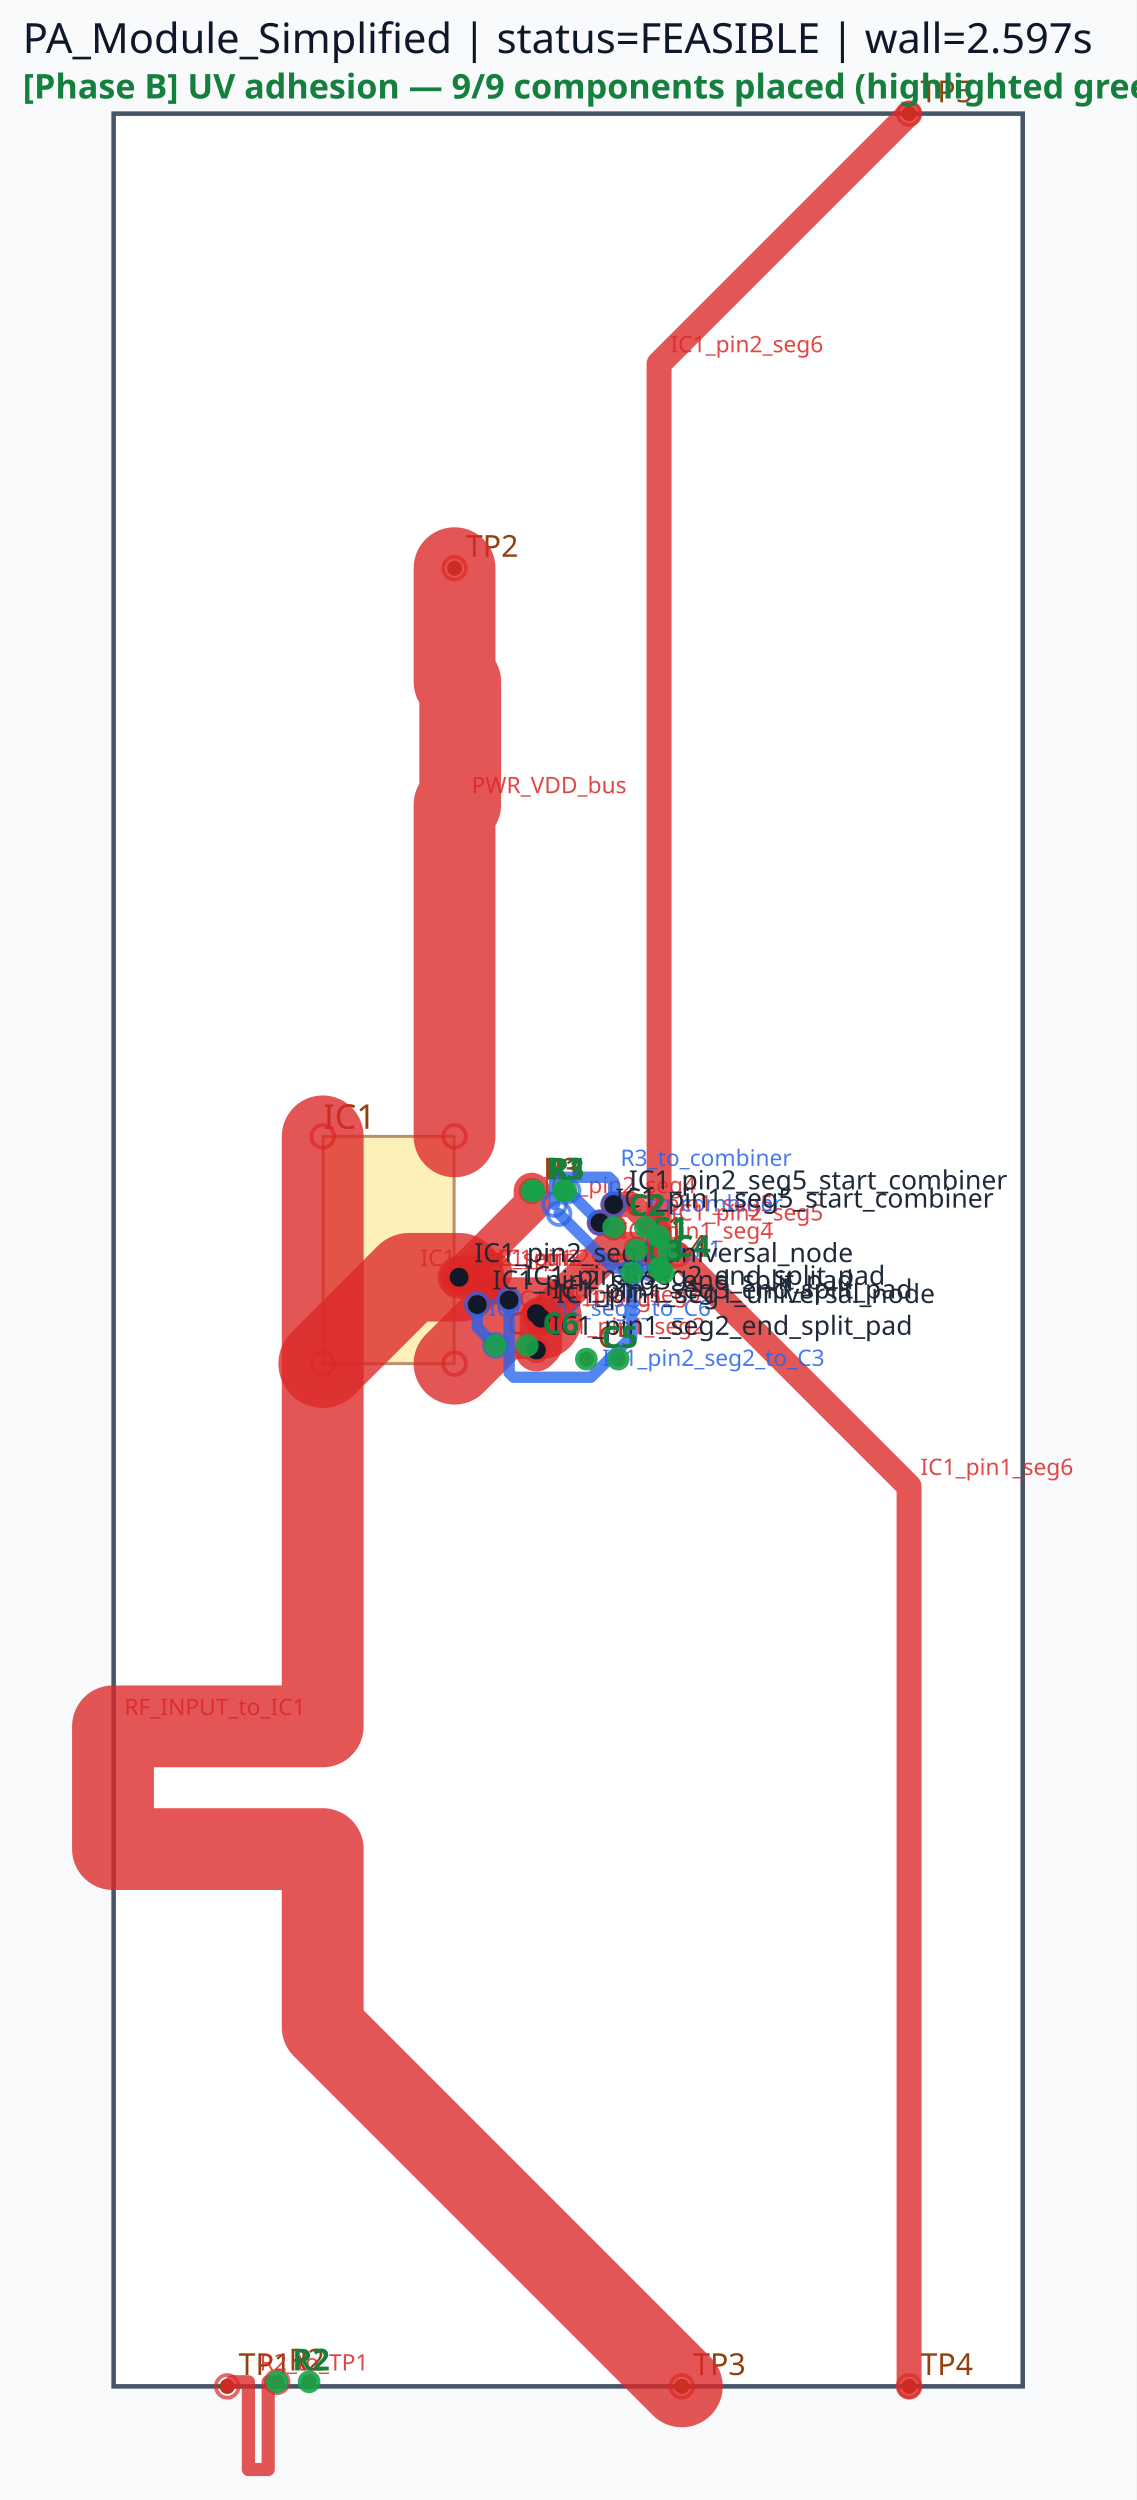
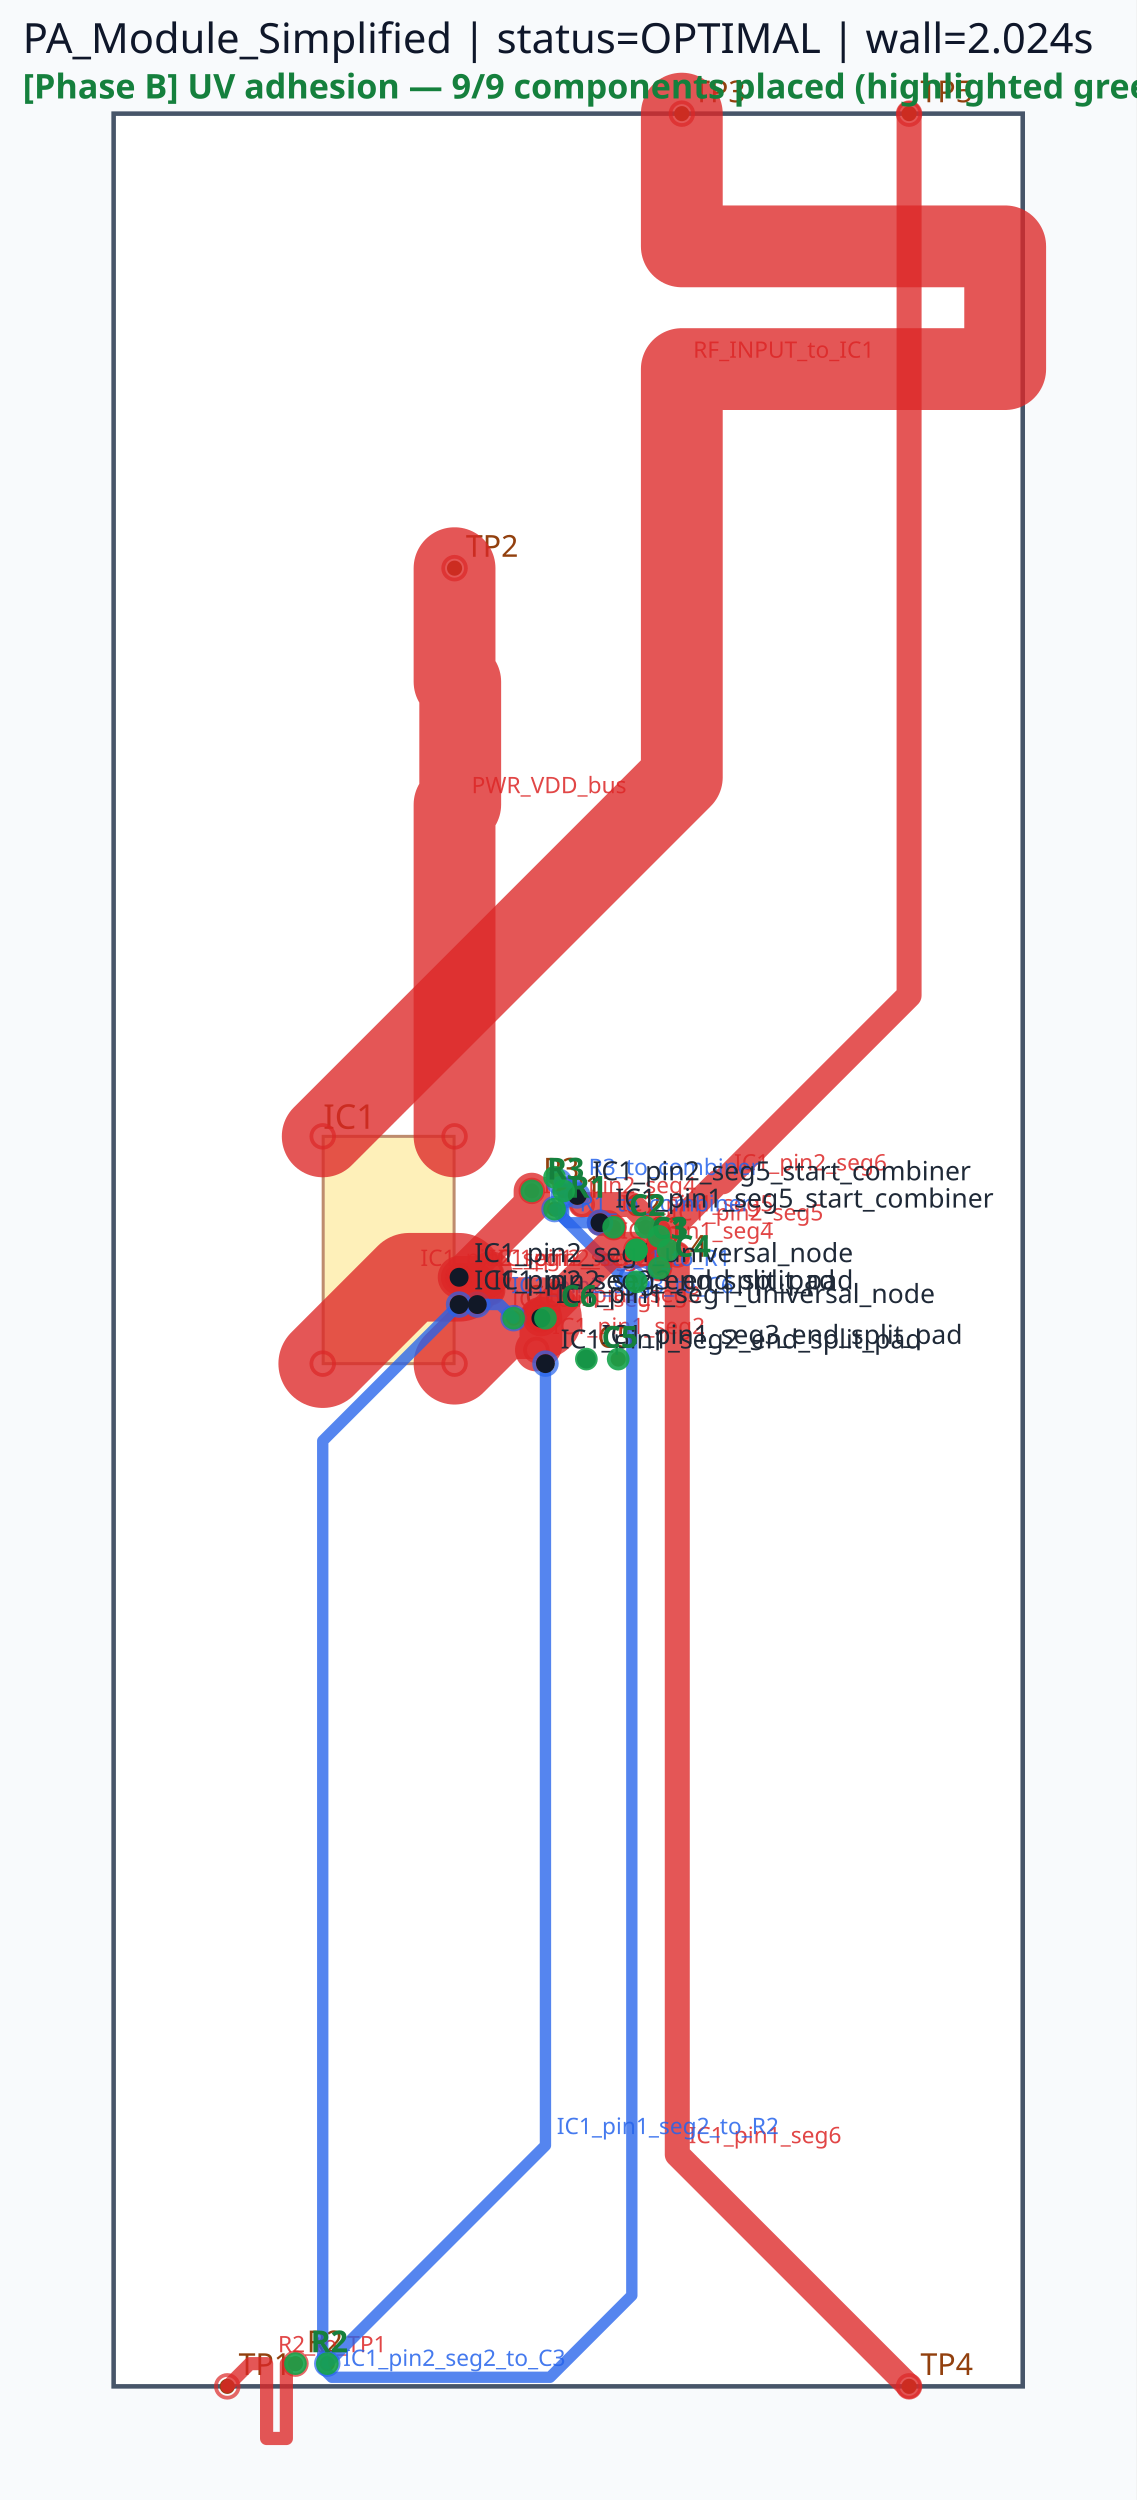
<svg xmlns="http://www.w3.org/2000/svg" viewBox="0 0 300.0 660.0" width="300.0" height="660.0">
  <rect x="0" y="0" width="100%" height="100%" fill="#f8fafc" />
  <rect x="30.00" y="30.00" width="240.00" height="600.00" fill="#ffffff" stroke="#475569" stroke-width="1.2" />
  <rect x="85.32" y="300.00" width="34.56" height="60.00" fill="#fde68a" stroke="#92400e" stroke-width="0.8" opacity="0.6" />
  <text x="85.32" y="298.00" font-family="sans-serif" font-size="9" fill="#92400e">IC1</text>
  <circle cx="60.00" cy="630.00" r="2" fill="#92400e" />
  <text x="63.00" y="627.00" font-family="sans-serif" font-size="8" fill="#92400e">TP1</text>
  <circle cx="120.00" cy="150.00" r="2" fill="#92400e" />
  <text x="123.00" y="147.00" font-family="sans-serif" font-size="8" fill="#92400e">TP2</text>
-   <circle cx="180.00" cy="630.00" r="2" fill="#92400e" />
-   <text x="183.00" y="627.00" font-family="sans-serif" font-size="8" fill="#92400e">TP3</text>
+   <circle cx="180.00" cy="30.00" r="2" fill="#92400e" />
+   <text x="183.00" y="27.00" font-family="sans-serif" font-size="8" fill="#92400e">TP3</text>
  <circle cx="240.00" cy="630.00" r="2" fill="#92400e" />
  <text x="243.00" y="627.00" font-family="sans-serif" font-size="8" fill="#92400e">TP4</text>
  <circle cx="240.00" cy="30.00" r="2" fill="#92400e" />
  <text x="243.00" y="27.00" font-family="sans-serif" font-size="8" fill="#92400e">TP5</text>
  <circle cx="168.00" cy="330.00" r="2" fill="#92400e" />
-   <circle cx="176.40" cy="330.00" r="2" fill="#92400e" />
+   <circle cx="168.00" cy="338.40" r="2" fill="#92400e" />
  <text x="171.00" y="327.00" font-family="sans-serif" font-size="8" fill="#92400e">C1</text>
-   <circle cx="141.00" cy="314.41" r="2" fill="#92400e" />
-   <circle cx="149.40" cy="314.41" r="2" fill="#92400e" />
-   <text x="144.00" y="311.41" font-family="sans-serif" font-size="8" fill="#92400e">R1</text>
+   <circle cx="146.40" cy="319.20" r="2" fill="#92400e" />
+   <circle cx="146.40" cy="310.80" r="2" fill="#92400e" />
+   <text x="149.40" y="316.20" font-family="sans-serif" font-size="8" fill="#92400e">R1</text>
  <circle cx="162.00" cy="324.00" r="2" fill="#92400e" />
  <circle cx="170.40" cy="324.00" r="2" fill="#92400e" />
  <text x="165.00" y="321.00" font-family="sans-serif" font-size="8" fill="#92400e">C2</text>
-   <circle cx="73.20" cy="628.80" r="2" fill="#92400e" />
-   <circle cx="81.60" cy="628.80" r="2" fill="#92400e" />
-   <text x="76.20" y="625.80" font-family="sans-serif" font-size="8" fill="#92400e">R2</text>
-   <circle cx="166.80" cy="336.00" r="2" fill="#92400e" />
-   <circle cx="175.20" cy="336.00" r="2" fill="#92400e" />
-   <text x="169.80" y="333.00" font-family="sans-serif" font-size="8" fill="#92400e">C3</text>
+   <circle cx="78.00" cy="624.00" r="2" fill="#92400e" />
+   <circle cx="86.40" cy="624.00" r="2" fill="#92400e" />
+   <text x="81.00" y="621.00" font-family="sans-serif" font-size="8" fill="#92400e">R2</text>
+   <circle cx="168.00" cy="330.00" r="2" fill="#92400e" />
+   <circle cx="176.40" cy="330.00" r="2" fill="#92400e" />
+   <text x="171.00" y="327.00" font-family="sans-serif" font-size="8" fill="#92400e">C3</text>
  <circle cx="140.40" cy="314.40" r="2" fill="#92400e" />
  <circle cx="148.80" cy="314.40" r="2" fill="#92400e" />
  <text x="143.40" y="311.40" font-family="sans-serif" font-size="8" fill="#92400e">R3</text>
  <circle cx="174.00" cy="334.80" r="2" fill="#92400e" />
  <circle cx="174.00" cy="326.40" r="2" fill="#92400e" />
  <text x="177.00" y="331.80" font-family="sans-serif" font-size="8" fill="#92400e">C4</text>
  <circle cx="154.80" cy="358.80" r="2" fill="#92400e" />
  <circle cx="163.20" cy="358.80" r="2" fill="#92400e" />
  <text x="157.80" y="355.80" font-family="sans-serif" font-size="8" fill="#92400e">C5</text>
-   <circle cx="139.20" cy="355.20" r="2" fill="#92400e" />
-   <circle cx="130.80" cy="355.20" r="2" fill="#92400e" />
-   <text x="133.80" y="352.20" font-family="sans-serif" font-size="8" fill="#92400e">C6</text>
+   <circle cx="144.00" cy="348.00" r="2" fill="#92400e" />
+   <circle cx="135.60" cy="348.00" r="2" fill="#92400e" />
+   <text x="138.60" y="345.00" font-family="sans-serif" font-size="8" fill="#92400e">C6</text>
  <polyline points="85.20,360.00 108.00,337.20 121.20,337.20" fill="none" stroke="#dc2626" stroke-width="23.40" stroke-linecap="round" stroke-linejoin="round" opacity="0.78" />
  <circle cx="85.20" cy="360.00" r="3" fill="none" stroke="#dc2626" stroke-width="1.0" opacity="0.7" />
  <circle cx="121.20" cy="337.20" r="3" fill="none" stroke="#dc2626" stroke-width="1.0" opacity="0.7" />
  <text x="111.00" y="334.20" font-family="sans-serif" font-size="6" fill="#dc2626" opacity="0.85">IC1_pin2_seg1</text>
  <polyline points="120.00,360.00 132.00,348.00 142.80,348.00" fill="none" stroke="#dc2626" stroke-width="21.60" stroke-linecap="round" stroke-linejoin="round" opacity="0.78" />
  <circle cx="120.00" cy="360.00" r="3" fill="none" stroke="#dc2626" stroke-width="1.0" opacity="0.7" />
  <circle cx="142.80" cy="348.00" r="3" fill="none" stroke="#dc2626" stroke-width="1.0" opacity="0.7" />
  <text x="135.00" y="345.00" font-family="sans-serif" font-size="6" fill="#dc2626" opacity="0.85">IC1_pin1_seg1</text>
-   <polyline points="142.80,348.00 160.80,330.00 168.00,330.00" fill="none" stroke="#dc2626" stroke-width="9.60" stroke-linecap="round" stroke-linejoin="round" opacity="0.78" />
-   <circle cx="142.80" cy="348.00" r="3" fill="none" stroke="#dc2626" stroke-width="1.0" opacity="0.7" />
-   <circle cx="168.00" cy="330.00" r="3" fill="none" stroke="#dc2626" stroke-width="1.0" opacity="0.7" />
-   <text x="163.80" y="327.00" font-family="sans-serif" font-size="6" fill="#dc2626" opacity="0.85">IC1_pin1_seg4</text>
  <polyline points="121.20,337.20 140.40,318.00 140.40,314.40" fill="none" stroke="#dc2626" stroke-width="9.60" stroke-linecap="round" stroke-linejoin="round" opacity="0.78" />
  <circle cx="121.20" cy="337.20" r="3" fill="none" stroke="#dc2626" stroke-width="1.0" opacity="0.7" />
  <circle cx="140.40" cy="314.40" r="3" fill="none" stroke="#dc2626" stroke-width="1.0" opacity="0.7" />
  <text x="143.40" y="315.00" font-family="sans-serif" font-size="6" fill="#dc2626" opacity="0.85">IC1_pin2_seg4</text>
-   <polyline points="121.20,337.20 128.40,337.20 129.60,336.00" fill="none" stroke="#dc2626" stroke-width="11.28" stroke-linecap="round" stroke-linejoin="round" opacity="0.78" />
-   <circle cx="121.20" cy="337.20" r="3" fill="none" stroke="#dc2626" stroke-width="1.0" opacity="0.7" />
-   <circle cx="129.60" cy="336.00" r="3" fill="none" stroke="#dc2626" stroke-width="1.0" opacity="0.7" />
-   <text x="131.40" y="334.20" font-family="sans-serif" font-size="6" fill="#dc2626" opacity="0.85">IC1_pin2_seg2</text>
+   <polyline points="142.80,348.00 142.80,355.20 141.60,356.40" fill="none" stroke="#dc2626" stroke-width="11.28" stroke-linecap="round" stroke-linejoin="round" opacity="0.78" />
+   <circle cx="142.80" cy="348.00" r="3" fill="none" stroke="#dc2626" stroke-width="1.0" opacity="0.7" />
+   <circle cx="141.60" cy="356.40" r="3" fill="none" stroke="#dc2626" stroke-width="1.0" opacity="0.7" />
+   <text x="145.80" y="352.20" font-family="sans-serif" font-size="6" fill="#dc2626" opacity="0.85">IC1_pin1_seg2</text>
  <polyline points="158.40,322.80 160.80,322.80 162.00,324.00" fill="none" stroke="#dc2626" stroke-width="6.60" stroke-linecap="round" stroke-linejoin="round" opacity="0.78" />
  <circle cx="158.40" cy="322.80" r="3" fill="none" stroke="#dc2626" stroke-width="1.0" opacity="0.7" />
  <circle cx="162.00" cy="324.00" r="3" fill="none" stroke="#dc2626" stroke-width="1.0" opacity="0.7" />
  <text x="163.80" y="319.80" font-family="sans-serif" font-size="6" fill="#dc2626" opacity="0.85">IC1_pin1_seg5</text>
-   <polyline points="121.20,337.20 126.00,337.20 129.60,340.80" fill="none" stroke="#dc2626" stroke-width="7.62" stroke-linecap="round" stroke-linejoin="round" opacity="0.78" />
-   <circle cx="121.20" cy="337.20" r="3" fill="none" stroke="#dc2626" stroke-width="1.0" opacity="0.7" />
-   <circle cx="129.60" cy="340.80" r="3" fill="none" stroke="#dc2626" stroke-width="1.0" opacity="0.7" />
-   <text x="129.00" y="334.20" font-family="sans-serif" font-size="6" fill="#dc2626" opacity="0.85">IC1_pin2_seg3</text>
-   <polyline points="180.00,630.00 85.20,535.20 85.20,488.16 29.83,488.16 29.83,455.76 85.20,455.76 85.20,347.04 85.20,300.00" fill="none" stroke="#dc2626" stroke-width="21.60" stroke-linecap="round" stroke-linejoin="round" opacity="0.78" />
-   <circle cx="180.00" cy="630.00" r="3" fill="none" stroke="#dc2626" stroke-width="1.0" opacity="0.7" />
-   <circle cx="85.20" cy="300.00" r="3" fill="none" stroke="#dc2626" stroke-width="1.0" opacity="0.7" />
-   <text x="32.83" y="452.76" font-family="sans-serif" font-size="6" fill="#dc2626" opacity="0.85">RF_INPUT_to_IC1</text>
-   <polyline points="120.00,150.00 120.00,180.00 121.50,180.00 121.50,212.40 120.00,212.40 120.00,270.00 120.00,300.00" fill="none" stroke="#dc2626" stroke-width="21.60" stroke-linecap="round" stroke-linejoin="round" opacity="0.78" />
-   <circle cx="120.00" cy="150.00" r="3" fill="none" stroke="#dc2626" stroke-width="1.0" opacity="0.7" />
-   <circle cx="120.00" cy="300.00" r="3" fill="none" stroke="#dc2626" stroke-width="1.0" opacity="0.7" />
-   <text x="124.50" y="209.40" font-family="sans-serif" font-size="6" fill="#dc2626" opacity="0.85">PWR_VDD_bus</text>
-   <polyline points="178.80,331.20 240.00,392.40 240.00,630.00" fill="none" stroke="#dc2626" stroke-width="6.60" stroke-linecap="round" stroke-linejoin="round" opacity="0.78" />
-   <circle cx="178.80" cy="331.20" r="3" fill="none" stroke="#dc2626" stroke-width="1.0" opacity="0.7" />
-   <circle cx="240.00" cy="630.00" r="3" fill="none" stroke="#dc2626" stroke-width="1.0" opacity="0.7" />
-   <text x="243.00" y="389.40" font-family="sans-serif" font-size="6" fill="#dc2626" opacity="0.85">IC1_pin1_seg6</text>
-   <polyline points="174.00,332.40 174.00,96.00 240.00,30.00" fill="none" stroke="#dc2626" stroke-width="6.60" stroke-linecap="round" stroke-linejoin="round" opacity="0.78" />
-   <circle cx="174.00" cy="332.40" r="3" fill="none" stroke="#dc2626" stroke-width="1.0" opacity="0.7" />
-   <circle cx="240.00" cy="30.00" r="3" fill="none" stroke="#dc2626" stroke-width="1.0" opacity="0.7" />
-   <text x="177.00" y="93.00" font-family="sans-serif" font-size="6" fill="#dc2626" opacity="0.85">IC1_pin2_seg6</text>
-   <polyline points="73.20,628.80 70.80,628.80 70.80,651.95 65.58,651.95 65.58,628.80 63.60,628.80 61.20,628.80 60.00,630.00" fill="none" stroke="#dc2626" stroke-width="3.48" stroke-linecap="round" stroke-linejoin="round" opacity="0.78" />
-   <circle cx="73.20" cy="628.80" r="3" fill="none" stroke="#dc2626" stroke-width="1.0" opacity="0.7" />
-   <circle cx="60.00" cy="630.00" r="3" fill="none" stroke="#dc2626" stroke-width="1.0" opacity="0.7" />
-   <text x="68.58" y="625.80" font-family="sans-serif" font-size="6" fill="#dc2626" opacity="0.85">R2_to_TP1</text>
-   <polyline points="150.00,314.40 158.40,322.80" fill="none" stroke="#2563eb" stroke-width="3.00" stroke-linecap="round" stroke-linejoin="round" opacity="0.78" />
-   <circle cx="150.00" cy="314.40" r="3" fill="none" stroke="#2563eb" stroke-width="1.0" opacity="0.7" />
-   <circle cx="158.40" cy="322.80" r="3" fill="none" stroke="#2563eb" stroke-width="1.0" opacity="0.7" />
-   <text x="161.40" y="319.80" font-family="sans-serif" font-size="6" fill="#2563eb" opacity="0.85">R1_to_combiner</text>
-   <polyline points="126.00,344.40 126.00,350.40 130.80,355.20" fill="none" stroke="#2563eb" stroke-width="3.00" stroke-linecap="round" stroke-linejoin="round" opacity="0.78" />
-   <circle cx="126.00" cy="344.40" r="3" fill="none" stroke="#2563eb" stroke-width="1.0" opacity="0.7" />
-   <circle cx="130.80" cy="355.20" r="3" fill="none" stroke="#2563eb" stroke-width="1.0" opacity="0.7" />
-   <text x="129.00" y="347.40" font-family="sans-serif" font-size="6" fill="#2563eb" opacity="0.85">IC1_pin2_seg3_to_C6</text>
-   <polyline points="162.00,318.00 166.80,318.00 174.00,325.20 174.00,334.80" fill="none" stroke="#dc2626" stroke-width="6.60" stroke-linecap="round" stroke-linejoin="round" opacity="0.78" />
-   <circle cx="162.00" cy="318.00" r="3" fill="none" stroke="#dc2626" stroke-width="1.0" opacity="0.7" />
+   <polyline points="153.60,318.00 166.80,318.00 174.00,325.20 174.00,334.80" fill="none" stroke="#dc2626" stroke-width="6.60" stroke-linecap="round" stroke-linejoin="round" opacity="0.78" />
+   <circle cx="153.60" cy="318.00" r="3" fill="none" stroke="#dc2626" stroke-width="1.0" opacity="0.7" />
  <circle cx="174.00" cy="334.80" r="3" fill="none" stroke="#dc2626" stroke-width="1.0" opacity="0.7" />
  <text x="177.00" y="322.20" font-family="sans-serif" font-size="6" fill="#dc2626" opacity="0.85">IC1_pin2_seg5</text>
  <polyline points="142.80,348.00 141.60,346.80" fill="none" stroke="#dc2626" stroke-width="7.62" stroke-linecap="round" stroke-linejoin="round" opacity="0.78" />
  <circle cx="142.80" cy="348.00" r="3" fill="none" stroke="#dc2626" stroke-width="1.0" opacity="0.7" />
  <circle cx="141.60" cy="346.80" r="3" fill="none" stroke="#dc2626" stroke-width="1.0" opacity="0.7" />
  <text x="144.60" y="343.80" font-family="sans-serif" font-size="6" fill="#dc2626" opacity="0.85">IC1_pin1_seg3</text>
-   <polyline points="142.80,348.00 142.80,355.20 141.60,356.40" fill="none" stroke="#dc2626" stroke-width="11.28" stroke-linecap="round" stroke-linejoin="round" opacity="0.78" />
+   <polyline points="121.20,337.20 126.00,337.20 129.60,340.80" fill="none" stroke="#dc2626" stroke-width="7.62" stroke-linecap="round" stroke-linejoin="round" opacity="0.78" />
+   <circle cx="121.20" cy="337.20" r="3" fill="none" stroke="#dc2626" stroke-width="1.0" opacity="0.7" />
+   <circle cx="129.60" cy="340.80" r="3" fill="none" stroke="#dc2626" stroke-width="1.0" opacity="0.7" />
+   <text x="129.00" y="334.20" font-family="sans-serif" font-size="6" fill="#dc2626" opacity="0.85">IC1_pin2_seg3</text>
+   <polyline points="180.00,30.00 180.00,65.04 265.37,65.04 265.37,97.44 180.00,97.44 180.00,170.16 180.00,205.20 85.20,300.00" fill="none" stroke="#dc2626" stroke-width="21.60" stroke-linecap="round" stroke-linejoin="round" opacity="0.78" />
+   <circle cx="180.00" cy="30.00" r="3" fill="none" stroke="#dc2626" stroke-width="1.0" opacity="0.7" />
+   <circle cx="85.20" cy="300.00" r="3" fill="none" stroke="#dc2626" stroke-width="1.0" opacity="0.7" />
+   <text x="183.00" y="94.44" font-family="sans-serif" font-size="6" fill="#dc2626" opacity="0.85">RF_INPUT_to_IC1</text>
+   <polyline points="120.00,150.00 120.00,180.00 121.50,180.00 121.50,212.40 120.00,212.40 120.00,270.00 120.00,300.00" fill="none" stroke="#dc2626" stroke-width="21.60" stroke-linecap="round" stroke-linejoin="round" opacity="0.78" />
+   <circle cx="120.00" cy="150.00" r="3" fill="none" stroke="#dc2626" stroke-width="1.0" opacity="0.7" />
+   <circle cx="120.00" cy="300.00" r="3" fill="none" stroke="#dc2626" stroke-width="1.0" opacity="0.7" />
+   <text x="124.50" y="209.40" font-family="sans-serif" font-size="6" fill="#dc2626" opacity="0.85">PWR_VDD_bus</text>
+   <polyline points="178.80,331.20 178.80,568.80 240.00,630.00" fill="none" stroke="#dc2626" stroke-width="6.60" stroke-linecap="round" stroke-linejoin="round" opacity="0.78" />
+   <circle cx="178.80" cy="331.20" r="3" fill="none" stroke="#dc2626" stroke-width="1.0" opacity="0.7" />
+   <circle cx="240.00" cy="630.00" r="3" fill="none" stroke="#dc2626" stroke-width="1.0" opacity="0.7" />
+   <text x="181.80" y="565.80" font-family="sans-serif" font-size="6" fill="#dc2626" opacity="0.85">IC1_pin1_seg6</text>
+   <polyline points="174.00,332.40 174.00,327.60 189.60,312.00 190.80,312.00 240.00,262.80 240.00,30.00" fill="none" stroke="#dc2626" stroke-width="6.60" stroke-linecap="round" stroke-linejoin="round" opacity="0.78" />
+   <circle cx="174.00" cy="332.40" r="3" fill="none" stroke="#dc2626" stroke-width="1.0" opacity="0.7" />
+   <circle cx="240.00" cy="30.00" r="3" fill="none" stroke="#dc2626" stroke-width="1.0" opacity="0.7" />
+   <text x="193.80" y="309.00" font-family="sans-serif" font-size="6" fill="#dc2626" opacity="0.85">IC1_pin2_seg6</text>
+   <polyline points="78.00,624.00 75.60,624.00 75.60,643.76 70.38,643.76 70.38,624.00 68.40,624.00 66.00,624.00 60.00,630.00" fill="none" stroke="#dc2626" stroke-width="3.48" stroke-linecap="round" stroke-linejoin="round" opacity="0.78" />
+   <circle cx="78.00" cy="624.00" r="3" fill="none" stroke="#dc2626" stroke-width="1.0" opacity="0.7" />
+   <circle cx="60.00" cy="630.00" r="3" fill="none" stroke="#dc2626" stroke-width="1.0" opacity="0.7" />
+   <text x="73.38" y="621.00" font-family="sans-serif" font-size="6" fill="#dc2626" opacity="0.85">R2_to_TP1</text>
+   <polyline points="144.00,360.00 144.00,566.40 86.40,624.00" fill="none" stroke="#2563eb" stroke-width="3.00" stroke-linecap="round" stroke-linejoin="round" opacity="0.78" />
+   <circle cx="144.00" cy="360.00" r="3" fill="none" stroke="#2563eb" stroke-width="1.0" opacity="0.7" />
+   <circle cx="86.40" cy="624.00" r="3" fill="none" stroke="#2563eb" stroke-width="1.0" opacity="0.7" />
+   <text x="147.00" y="563.40" font-family="sans-serif" font-size="6" fill="#2563eb" opacity="0.85">IC1_pin1_seg2_to_R2</text>
+   <polyline points="169.20,337.20 164.40,337.20 146.40,319.20" fill="none" stroke="#2563eb" stroke-width="3.00" stroke-linecap="round" stroke-linejoin="round" opacity="0.78" />
+   <circle cx="169.20" cy="337.20" r="3" fill="none" stroke="#2563eb" stroke-width="1.0" opacity="0.7" />
+   <circle cx="146.40" cy="319.20" r="3" fill="none" stroke="#2563eb" stroke-width="1.0" opacity="0.7" />
+   <text x="167.40" y="334.20" font-family="sans-serif" font-size="6" fill="#2563eb" opacity="0.85">C1_to_R1</text>
+   <polyline points="148.80,315.60 148.80,321.60 150.00,322.80 158.40,322.80" fill="none" stroke="#2563eb" stroke-width="3.00" stroke-linecap="round" stroke-linejoin="round" opacity="0.78" />
+   <circle cx="148.80" cy="315.60" r="3" fill="none" stroke="#2563eb" stroke-width="1.0" opacity="0.7" />
+   <circle cx="158.40" cy="322.80" r="3" fill="none" stroke="#2563eb" stroke-width="1.0" opacity="0.7" />
+   <text x="153.00" y="319.80" font-family="sans-serif" font-size="6" fill="#2563eb" opacity="0.85">R1_to_combiner</text>
+   <polyline points="147.60,312.00 151.20,312.00 152.40,313.20 152.40,315.60" fill="none" stroke="#2563eb" stroke-width="3.00" stroke-linecap="round" stroke-linejoin="round" opacity="0.78" />
+   <circle cx="147.60" cy="312.00" r="3" fill="none" stroke="#2563eb" stroke-width="1.0" opacity="0.7" />
+   <circle cx="152.40" cy="315.60" r="3" fill="none" stroke="#2563eb" stroke-width="1.0" opacity="0.7" />
+   <text x="155.40" y="310.20" font-family="sans-serif" font-size="6" fill="#2563eb" opacity="0.85">R3_to_combiner</text>
+   <polyline points="126.00,344.40 132.00,344.40 135.60,348.00" fill="none" stroke="#2563eb" stroke-width="3.00" stroke-linecap="round" stroke-linejoin="round" opacity="0.78" />
+   <circle cx="126.00" cy="344.40" r="3" fill="none" stroke="#2563eb" stroke-width="1.0" opacity="0.7" />
+   <circle cx="135.60" cy="348.00" r="3" fill="none" stroke="#2563eb" stroke-width="1.0" opacity="0.7" />
+   <text x="135.00" y="341.40" font-family="sans-serif" font-size="6" fill="#2563eb" opacity="0.85">IC1_pin2_seg3_to_C6</text>
+   <polyline points="142.80,348.00 160.80,330.00 168.00,330.00" fill="none" stroke="#dc2626" stroke-width="9.60" stroke-linecap="round" stroke-linejoin="round" opacity="0.78" />
  <circle cx="142.80" cy="348.00" r="3" fill="none" stroke="#dc2626" stroke-width="1.0" opacity="0.7" />
-   <circle cx="141.60" cy="356.40" r="3" fill="none" stroke="#dc2626" stroke-width="1.0" opacity="0.7" />
-   <text x="145.80" y="352.20" font-family="sans-serif" font-size="6" fill="#dc2626" opacity="0.85">IC1_pin1_seg2</text>
-   <polyline points="134.40,343.20 134.40,362.40 135.60,363.60 156.00,363.60 166.80,352.80 166.80,336.00" fill="none" stroke="#2563eb" stroke-width="3.00" stroke-linecap="round" stroke-linejoin="round" opacity="0.78" />
-   <circle cx="134.40" cy="343.20" r="3" fill="none" stroke="#2563eb" stroke-width="1.0" opacity="0.7" />
-   <circle cx="166.80" cy="336.00" r="3" fill="none" stroke="#2563eb" stroke-width="1.0" opacity="0.7" />
-   <text x="159.00" y="360.60" font-family="sans-serif" font-size="6" fill="#2563eb" opacity="0.85">IC1_pin2_seg2_to_C3</text>
-   <polyline points="146.40,318.00 146.40,312.00 147.60,310.80 160.80,310.80 162.00,312.00 162.00,318.00" fill="none" stroke="#2563eb" stroke-width="3.00" stroke-linecap="round" stroke-linejoin="round" opacity="0.78" />
-   <circle cx="146.40" cy="318.00" r="3" fill="none" stroke="#2563eb" stroke-width="1.0" opacity="0.7" />
-   <circle cx="162.00" cy="318.00" r="3" fill="none" stroke="#2563eb" stroke-width="1.0" opacity="0.7" />
-   <text x="163.80" y="307.80" font-family="sans-serif" font-size="6" fill="#2563eb" opacity="0.85">R3_to_combiner</text>
-   <polyline points="171.60,334.80 162.00,334.80 147.60,320.40" fill="none" stroke="#2563eb" stroke-width="3.00" stroke-linecap="round" stroke-linejoin="round" opacity="0.78" />
-   <circle cx="171.60" cy="334.80" r="3" fill="none" stroke="#2563eb" stroke-width="1.0" opacity="0.7" />
-   <circle cx="147.60" cy="320.40" r="3" fill="none" stroke="#2563eb" stroke-width="1.0" opacity="0.7" />
-   <text x="165.00" y="331.80" font-family="sans-serif" font-size="6" fill="#2563eb" opacity="0.85">C1_to_R1</text>
+   <circle cx="168.00" cy="330.00" r="3" fill="none" stroke="#dc2626" stroke-width="1.0" opacity="0.7" />
+   <text x="163.80" y="327.00" font-family="sans-serif" font-size="6" fill="#dc2626" opacity="0.85">IC1_pin1_seg4</text>
+   <polyline points="121.20,337.20 128.40,337.20 129.60,336.00" fill="none" stroke="#dc2626" stroke-width="11.28" stroke-linecap="round" stroke-linejoin="round" opacity="0.78" />
+   <circle cx="121.20" cy="337.20" r="3" fill="none" stroke="#dc2626" stroke-width="1.0" opacity="0.7" />
+   <circle cx="129.60" cy="336.00" r="3" fill="none" stroke="#dc2626" stroke-width="1.0" opacity="0.7" />
+   <text x="131.40" y="334.20" font-family="sans-serif" font-size="6" fill="#dc2626" opacity="0.85">IC1_pin2_seg2</text>
+   <polyline points="121.20,344.40 85.20,380.40 85.20,625.20 87.60,627.60 145.20,627.60 166.80,606.00 166.80,337.20" fill="none" stroke="#2563eb" stroke-width="3.00" stroke-linecap="round" stroke-linejoin="round" opacity="0.78" />
+   <circle cx="121.20" cy="344.40" r="3" fill="none" stroke="#2563eb" stroke-width="1.0" opacity="0.7" />
+   <circle cx="166.80" cy="337.20" r="3" fill="none" stroke="#2563eb" stroke-width="1.0" opacity="0.7" />
+   <text x="90.60" y="624.60" font-family="sans-serif" font-size="6" fill="#2563eb" opacity="0.85">IC1_pin2_seg2_to_C3</text>
  <circle cx="142.80" cy="348.00" r="2.5" fill="#111827" />
  <text x="146.80" y="344.00" font-family="sans-serif" font-size="7" fill="#1f2937">IC1_pin1_seg1_universal_node</text>
-   <circle cx="141.60" cy="356.40" r="2.5" fill="#111827" />
-   <text x="145.60" y="352.40" font-family="sans-serif" font-size="7" fill="#1f2937">IC1_pin1_seg2_end_split_pad</text>
-   <circle cx="141.60" cy="346.80" r="2.5" fill="#111827" />
-   <text x="145.60" y="342.80" font-family="sans-serif" font-size="7" fill="#1f2937">IC1_pin1_seg3_end_split_pad</text>
+   <circle cx="144.00" cy="360.00" r="2.5" fill="#111827" />
+   <text x="148.00" y="356.00" font-family="sans-serif" font-size="7" fill="#1f2937">IC1_pin1_seg2_end_split_pad</text>
+   <circle cx="154.80" cy="358.80" r="2.5" fill="#111827" />
+   <text x="158.80" y="354.80" font-family="sans-serif" font-size="7" fill="#1f2937">IC1_pin1_seg3_end_split_pad</text>
  <circle cx="158.40" cy="322.80" r="2.5" fill="#111827" />
  <text x="162.40" y="318.80" font-family="sans-serif" font-size="7" fill="#1f2937">IC1_pin1_seg5_start_combiner</text>
  <circle cx="121.20" cy="337.20" r="2.5" fill="#111827" />
  <text x="125.20" y="333.20" font-family="sans-serif" font-size="7" fill="#1f2937">IC1_pin2_seg1_universal_node</text>
-   <circle cx="134.40" cy="343.20" r="2.5" fill="#111827" />
-   <text x="138.40" y="339.20" font-family="sans-serif" font-size="7" fill="#1f2937">IC1_pin2_seg2_end_split_pad</text>
+   <circle cx="121.20" cy="344.40" r="2.5" fill="#111827" />
+   <text x="125.20" y="340.40" font-family="sans-serif" font-size="7" fill="#1f2937">IC1_pin2_seg2_end_split_pad</text>
  <circle cx="126.00" cy="344.40" r="2.5" fill="#111827" />
  <text x="130.00" y="340.40" font-family="sans-serif" font-size="7" fill="#1f2937">IC1_pin2_seg3_end_split_pad</text>
-   <circle cx="162.00" cy="318.00" r="2.5" fill="#111827" />
-   <text x="166.00" y="314.00" font-family="sans-serif" font-size="7" fill="#1f2937">IC1_pin2_seg5_start_combiner</text>
-   <text x="6" y="14" font-family="sans-serif" font-size="11" fill="#0f172a">PA_Module_Simplified | status=FEASIBLE | wall=2.597s</text>
+   <circle cx="152.40" cy="315.60" r="2.5" fill="#111827" />
+   <text x="156.40" y="311.60" font-family="sans-serif" font-size="7" fill="#1f2937">IC1_pin2_seg5_start_combiner</text>
+   <text x="6" y="14" font-family="sans-serif" font-size="11" fill="#0f172a">PA_Module_Simplified | status=OPTIMAL | wall=2.024s</text>
  <circle cx="168.00" cy="330.00" r="3" fill="#16a34a" opacity="0.9" />
-   <circle cx="176.40" cy="330.00" r="3" fill="#16a34a" opacity="0.9" />
+   <circle cx="168.00" cy="338.40" r="3" fill="#16a34a" opacity="0.9" />
  <text x="172.00" y="327.00" font-family="sans-serif" font-size="8" fill="#15803d" font-weight="bold">C1</text>
-   <circle cx="141.00" cy="314.41" r="3" fill="#16a34a" opacity="0.9" />
-   <circle cx="149.40" cy="314.41" r="3" fill="#16a34a" opacity="0.9" />
-   <text x="145.00" y="311.41" font-family="sans-serif" font-size="8" fill="#15803d" font-weight="bold">R1</text>
+   <circle cx="146.40" cy="319.20" r="3" fill="#16a34a" opacity="0.9" />
+   <circle cx="146.40" cy="310.80" r="3" fill="#16a34a" opacity="0.9" />
+   <text x="150.40" y="316.20" font-family="sans-serif" font-size="8" fill="#15803d" font-weight="bold">R1</text>
  <circle cx="162.00" cy="324.00" r="3" fill="#16a34a" opacity="0.9" />
  <circle cx="170.40" cy="324.00" r="3" fill="#16a34a" opacity="0.9" />
  <text x="166.00" y="321.00" font-family="sans-serif" font-size="8" fill="#15803d" font-weight="bold">C2</text>
-   <circle cx="73.20" cy="628.80" r="3" fill="#16a34a" opacity="0.9" />
-   <circle cx="81.60" cy="628.80" r="3" fill="#16a34a" opacity="0.9" />
-   <text x="77.20" y="625.80" font-family="sans-serif" font-size="8" fill="#15803d" font-weight="bold">R2</text>
-   <circle cx="166.80" cy="336.00" r="3" fill="#16a34a" opacity="0.9" />
-   <circle cx="175.20" cy="336.00" r="3" fill="#16a34a" opacity="0.9" />
-   <text x="170.80" y="333.00" font-family="sans-serif" font-size="8" fill="#15803d" font-weight="bold">C3</text>
+   <circle cx="78.00" cy="624.00" r="3" fill="#16a34a" opacity="0.9" />
+   <circle cx="86.40" cy="624.00" r="3" fill="#16a34a" opacity="0.9" />
+   <text x="82.00" y="621.00" font-family="sans-serif" font-size="8" fill="#15803d" font-weight="bold">R2</text>
+   <circle cx="168.00" cy="330.00" r="3" fill="#16a34a" opacity="0.9" />
+   <circle cx="176.40" cy="330.00" r="3" fill="#16a34a" opacity="0.9" />
+   <text x="172.00" y="327.00" font-family="sans-serif" font-size="8" fill="#15803d" font-weight="bold">C3</text>
  <circle cx="140.40" cy="314.40" r="3" fill="#16a34a" opacity="0.9" />
  <circle cx="148.80" cy="314.40" r="3" fill="#16a34a" opacity="0.9" />
  <text x="144.40" y="311.40" font-family="sans-serif" font-size="8" fill="#15803d" font-weight="bold">R3</text>
  <circle cx="174.00" cy="334.80" r="3" fill="#16a34a" opacity="0.9" />
  <circle cx="174.00" cy="326.40" r="3" fill="#16a34a" opacity="0.9" />
  <text x="178.00" y="331.80" font-family="sans-serif" font-size="8" fill="#15803d" font-weight="bold">C4</text>
  <circle cx="154.80" cy="358.80" r="3" fill="#16a34a" opacity="0.9" />
  <circle cx="163.20" cy="358.80" r="3" fill="#16a34a" opacity="0.9" />
  <text x="158.80" y="355.80" font-family="sans-serif" font-size="8" fill="#15803d" font-weight="bold">C5</text>
-   <circle cx="139.20" cy="355.20" r="3" fill="#16a34a" opacity="0.9" />
-   <circle cx="130.80" cy="355.20" r="3" fill="#16a34a" opacity="0.9" />
-   <text x="143.20" y="352.20" font-family="sans-serif" font-size="8" fill="#15803d" font-weight="bold">C6</text>
+   <circle cx="144.00" cy="348.00" r="3" fill="#16a34a" opacity="0.9" />
+   <circle cx="135.60" cy="348.00" r="3" fill="#16a34a" opacity="0.9" />
+   <text x="148.00" y="345.00" font-family="sans-serif" font-size="8" fill="#15803d" font-weight="bold">C6</text>
  <text x="6" y="26" font-family="sans-serif" font-size="9" font-weight="bold" fill="#15803d">[Phase B] UV adhesion — 9/9 components placed (highlighted green)</text>
</svg>
